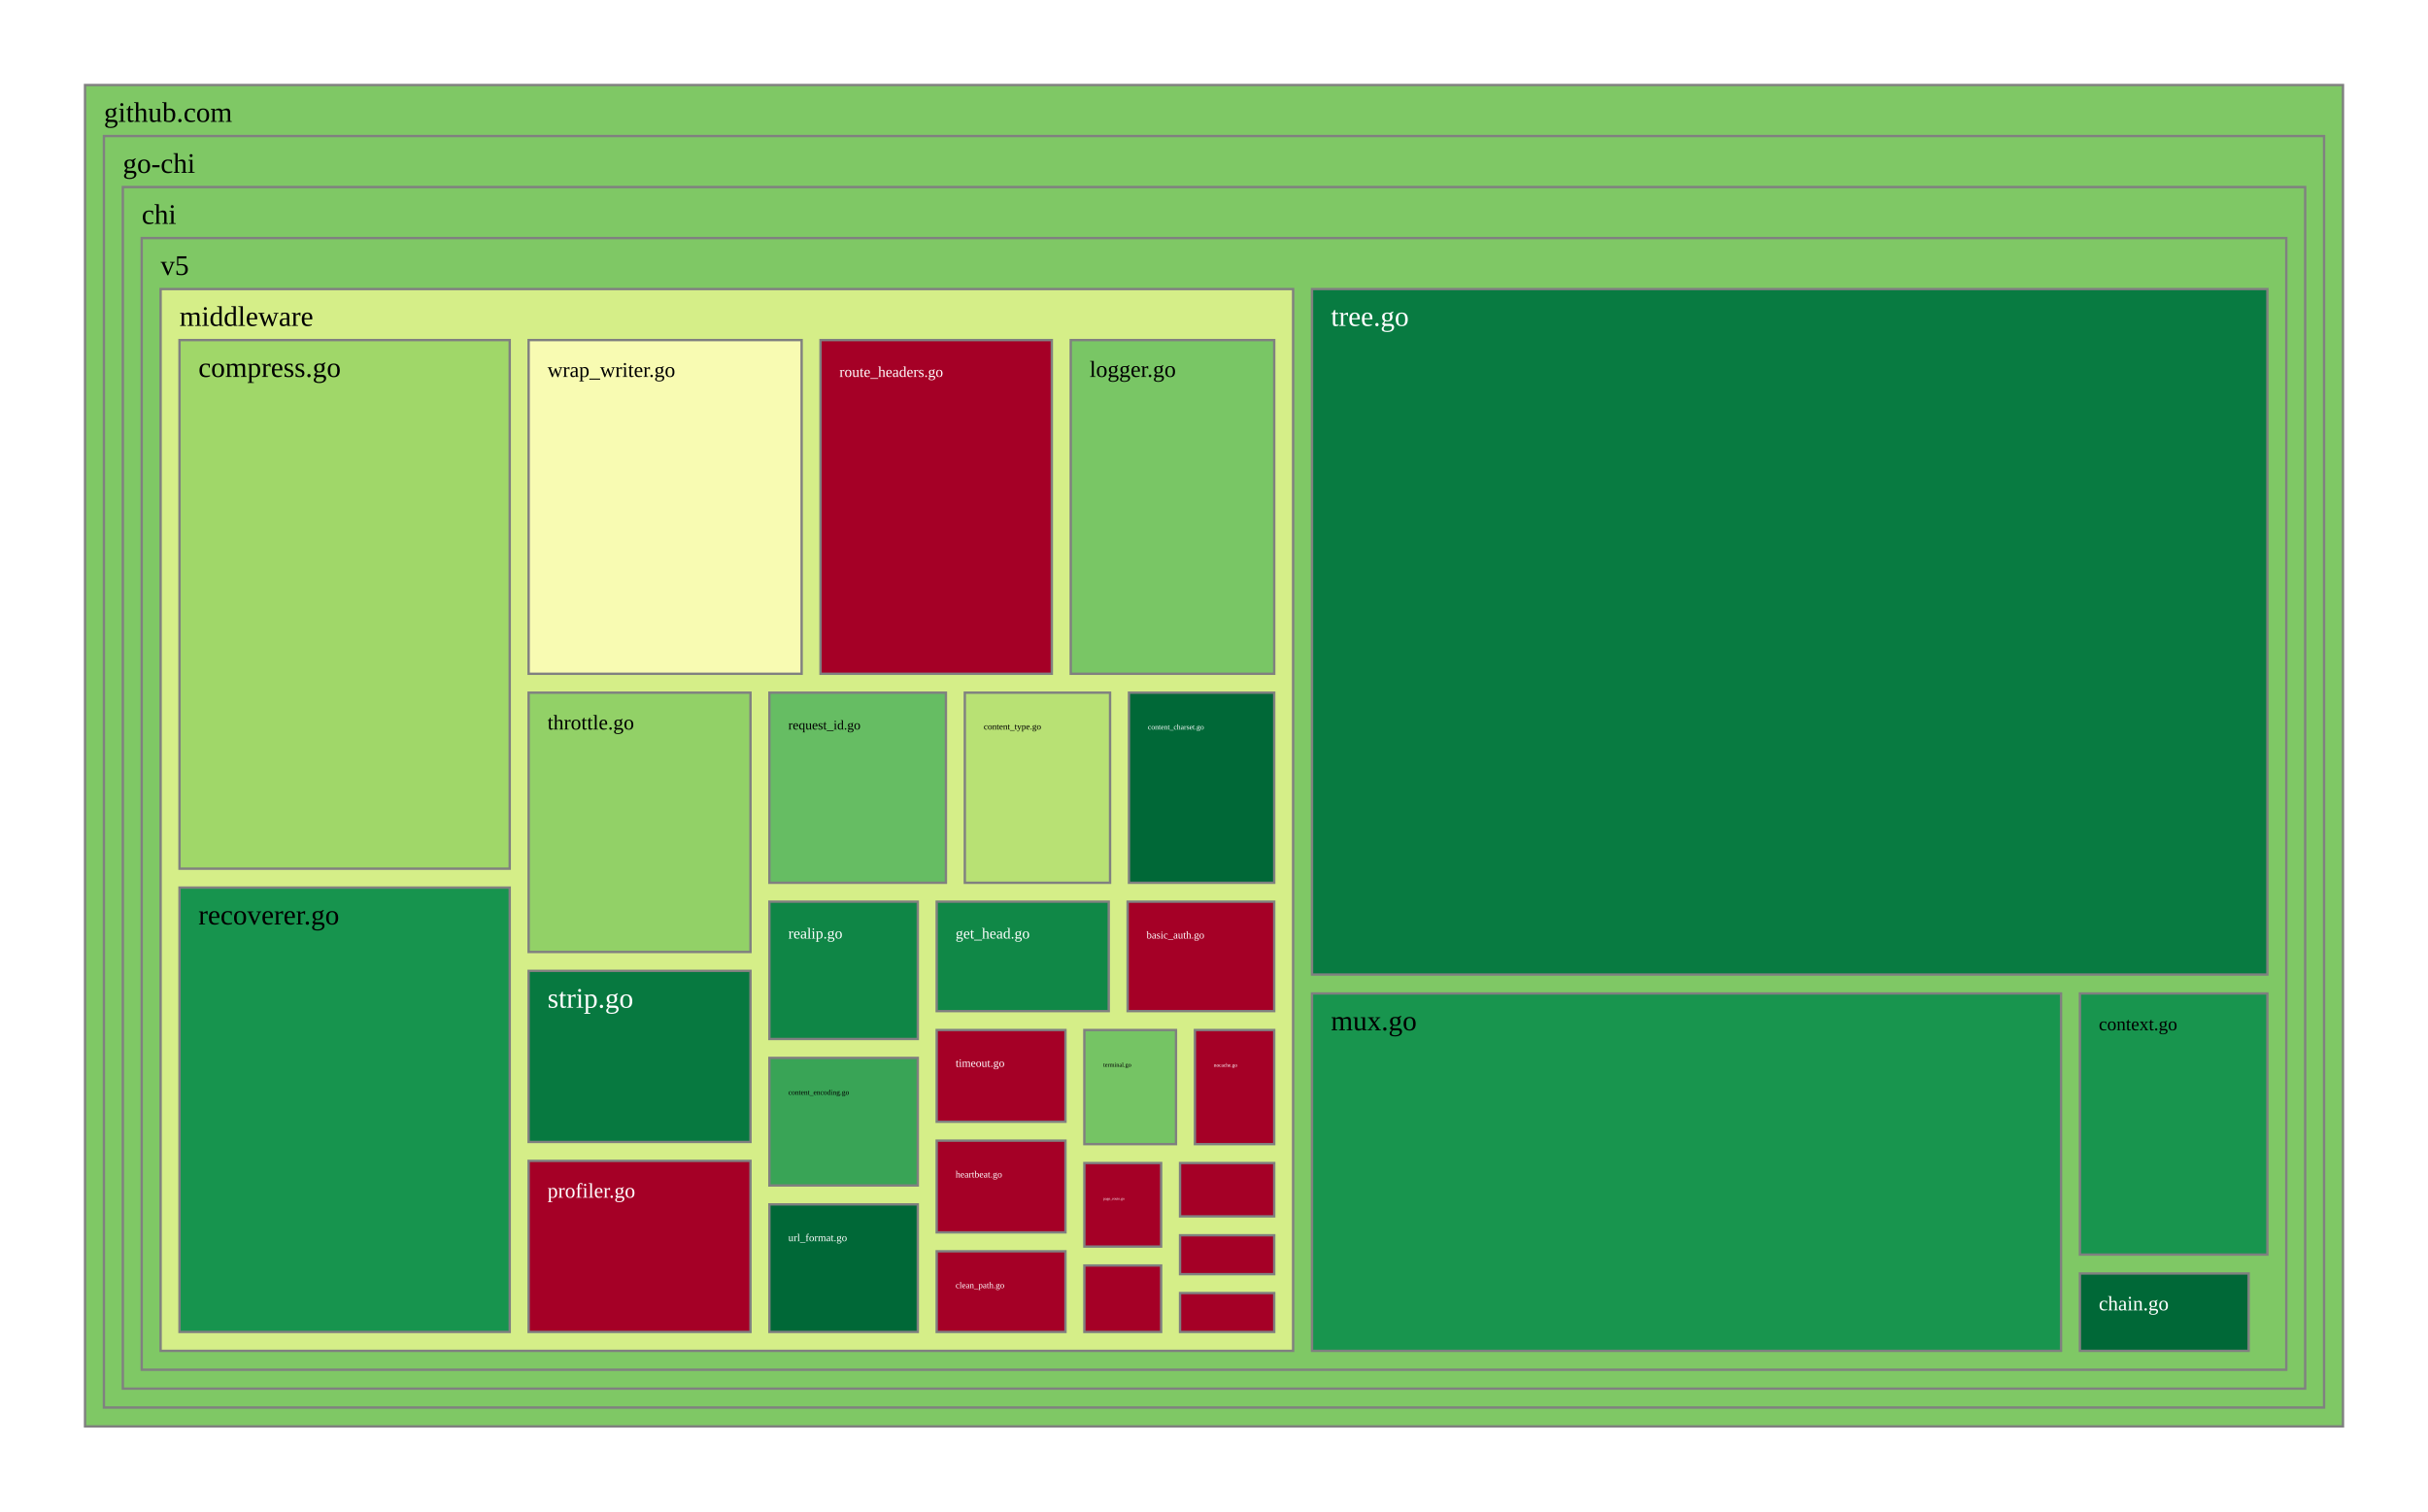
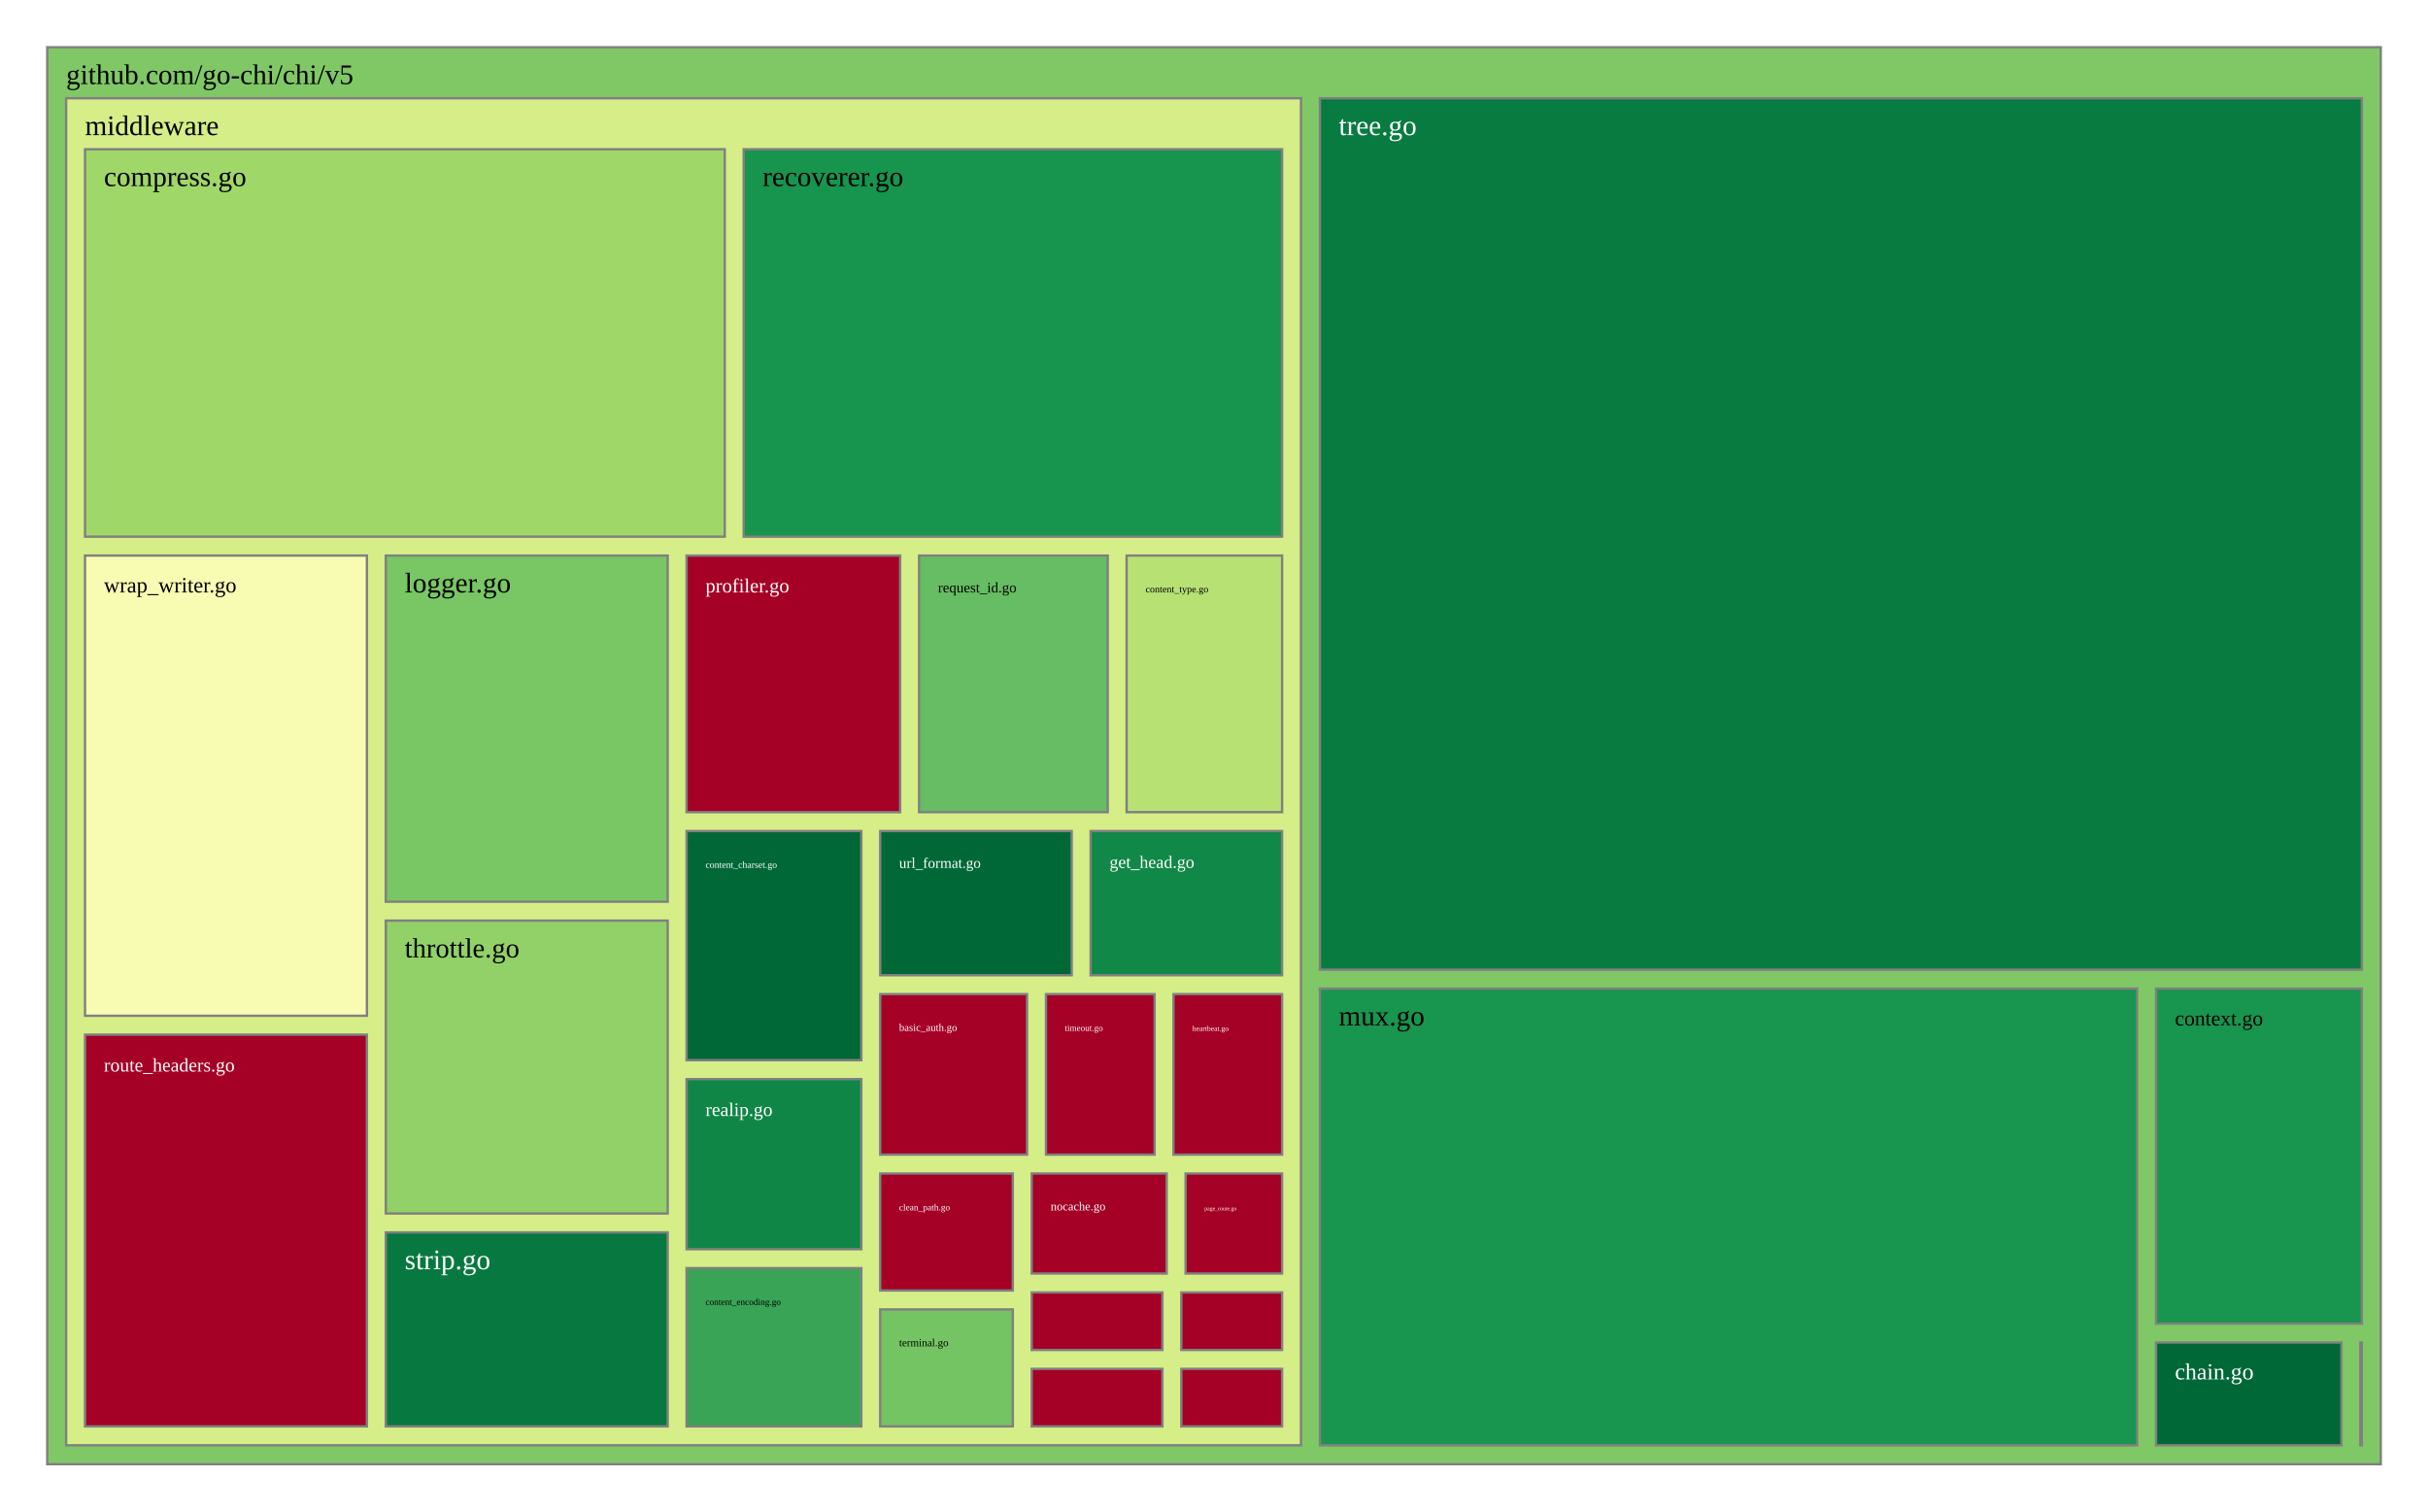
<svg xmlns="http://www.w3.org/2000/svg" viewBox="0 0 1028 640" style="background: white none repeat scroll 0% 0%;">
  <g>
-     <rect x="36" y="36" width="956" height="568" style="fill: rgba(127, 200, 101, 65535);opacity:1;fill-opacity:1;stroke:rgba(128,128,128,65535);stroke-width:1px;stroke-opacity:1;" />
-     <text data-notex="1" text-anchor="start" transform="translate(44,51.6) scale(1)" style="font-family: Open Sans, verdana, arial, sans-serif !important; font-size: 12px; fill: rgb(0, 0, 0, 65535); fill-opacity: 1; white-space: pre;" data-math="N">github.com</text>
+     <rect x="20" y="20" width="988" height="600" style="fill: rgba(127, 200, 101, 65535);opacity:1;fill-opacity:1;stroke:rgba(128,128,128,65535);stroke-width:1px;stroke-opacity:1;" />
+     <text data-notex="1" text-anchor="start" transform="translate(28,35.6) scale(1)" style="font-family: Open Sans, verdana, arial, sans-serif !important; font-size: 12px; fill: rgb(0, 0, 0, 65535); fill-opacity: 1; white-space: pre;" data-math="N">github.com/go-chi/chi/v5</text>
  </g>
  <g>
-     <rect x="44" y="57.6" width="940" height="538.4" style="fill: rgba(127, 200, 101, 65535);opacity:1;fill-opacity:1;stroke:rgba(128,128,128,65535);stroke-width:1px;stroke-opacity:1;" />
-     <text data-notex="1" text-anchor="start" transform="translate(52,73.2) scale(1)" style="font-family: Open Sans, verdana, arial, sans-serif !important; font-size: 12px; fill: rgb(0, 0, 0, 65535); fill-opacity: 1; white-space: pre;" data-math="N">go-chi</text>
+     <rect x="912.856" y="568.48" width="78.494" height="43.52" style="fill: rgba(0, 104, 55, 65535);opacity:1;fill-opacity:1;stroke:rgba(128,128,128,65535);stroke-width:1px;stroke-opacity:1;" />
+     <text data-notex="1" text-anchor="start" transform="translate(920.8563,584.0795) scale(0.813727)" style="font-family: Open Sans, verdana, arial, sans-serif !important; font-size: 12px; fill: rgb(255, 255, 255, 65535); fill-opacity: 1; white-space: pre;" data-math="N">chain.go</text>
  </g>
  <g>
-     <rect x="52" y="79.2" width="924" height="508.8" style="fill: rgba(127, 200, 101, 65535);opacity:1;fill-opacity:1;stroke:rgba(128,128,128,65535);stroke-width:1px;stroke-opacity:1;" />
-     <text data-notex="1" text-anchor="start" transform="translate(60,94.8) scale(1)" style="font-family: Open Sans, verdana, arial, sans-serif !important; font-size: 12px; fill: rgb(0, 0, 0, 65535); fill-opacity: 1; white-space: pre;" data-math="N">chi</text>
+     <rect x="999.351" y="568.48" width="0.649" height="43.52" style="fill: rgba(0, 104, 55, 65535);opacity:1;fill-opacity:1;stroke:rgba(128,128,128,65535);stroke-width:1px;stroke-opacity:1;" />
  </g>
  <g>
-     <rect x="60" y="100.8" width="908" height="479.2" style="fill: rgba(127, 200, 101, 65535);opacity:1;fill-opacity:1;stroke:rgba(128,128,128,65535);stroke-width:1px;stroke-opacity:1;" />
-     <text data-notex="1" text-anchor="start" transform="translate(68,116.4) scale(1)" style="font-family: Open Sans, verdana, arial, sans-serif !important; font-size: 12px; fill: rgb(0, 0, 0, 65535); fill-opacity: 1; white-space: pre;" data-math="N">v5</text>
+     <rect x="912.856" y="418.602" width="87.144" height="141.878" style="fill: rgba(24, 149, 78, 65535);opacity:1;fill-opacity:1;stroke:rgba(128,128,128,65535);stroke-width:1px;stroke-opacity:1;" />
+     <text data-notex="1" text-anchor="start" transform="translate(920.8563,434.2017) scale(0.74108)" style="font-family: Open Sans, verdana, arial, sans-serif !important; font-size: 12px; fill: rgb(0, 0, 0, 65535); fill-opacity: 1; white-space: pre;" data-math="N">context.go</text>
  </g>
  <g>
-     <rect x="880.623" y="539.24" width="71.433" height="32.76" style="fill: rgba(0, 104, 55, 65535);opacity:1;fill-opacity:1;stroke:rgba(128,128,128,65535);stroke-width:1px;stroke-opacity:1;" />
-     <text data-notex="1" text-anchor="start" transform="translate(888.6232,554.8397) scale(0.72179)" style="font-family: Open Sans, verdana, arial, sans-serif !important; font-size: 12px; fill: rgb(255, 255, 255, 65535); fill-opacity: 1; white-space: pre;" data-math="N">chain.go</text>
+     <rect x="28" y="41.6" width="522.833" height="570.4" style="fill: rgba(213, 238, 136, 65535);opacity:1;fill-opacity:1;stroke:rgba(128,128,128,65535);stroke-width:1px;stroke-opacity:1;" />
+     <text data-notex="1" text-anchor="start" transform="translate(36,57.2) scale(1)" style="font-family: Open Sans, verdana, arial, sans-serif !important; font-size: 12px; fill: rgb(0, 0, 0, 65535); fill-opacity: 1; white-space: pre;" data-math="N">middleware</text>
  </g>
  <g>
-     <rect x="880.623" y="420.664" width="79.377" height="110.576" style="fill: rgba(24, 149, 78, 65535);opacity:1;fill-opacity:1;stroke:rgba(128,128,128,65535);stroke-width:1px;stroke-opacity:1;" />
-     <text data-notex="1" text-anchor="start" transform="translate(888.6232,436.2642) scale(0.660175)" style="font-family: Open Sans, verdana, arial, sans-serif !important; font-size: 12px; fill: rgb(0, 0, 0, 65535); fill-opacity: 1; white-space: pre;" data-math="N">context.go</text>
+     <rect x="558.833" y="418.602" width="346.023" height="193.398" style="fill: rgba(24, 149, 78, 65535);opacity:1;fill-opacity:1;stroke:rgba(128,128,128,65535);stroke-width:1px;stroke-opacity:1;" />
+     <text data-notex="1" text-anchor="start" transform="translate(566.8333,434.2017) scale(1)" style="font-family: Open Sans, verdana, arial, sans-serif !important; font-size: 12px; fill: rgb(0, 0, 0, 65535); fill-opacity: 1; white-space: pre;" data-math="N">mux.go</text>
  </g>
  <g>
-     <rect x="68" y="122.4" width="479.5" height="449.6" style="fill: rgba(213, 238, 136, 65535);opacity:1;fill-opacity:1;stroke:rgba(128,128,128,65535);stroke-width:1px;stroke-opacity:1;" />
-     <text data-notex="1" text-anchor="start" transform="translate(76,138) scale(1)" style="font-family: Open Sans, verdana, arial, sans-serif !important; font-size: 12px; fill: rgb(0, 0, 0, 65535); fill-opacity: 1; white-space: pre;" data-math="N">middleware</text>
+     <rect x="558.833" y="41.6" width="441.167" height="369.002" style="fill: rgba(8, 123, 65, 65535);opacity:1;fill-opacity:1;stroke:rgba(128,128,128,65535);stroke-width:1px;stroke-opacity:1;" />
+     <text data-notex="1" text-anchor="start" transform="translate(566.8333,57.2) scale(1)" style="font-family: Open Sans, verdana, arial, sans-serif !important; font-size: 12px; fill: rgb(255, 255, 255, 65535); fill-opacity: 1; white-space: pre;" data-math="N">tree.go</text>
  </g>
  <g>
-     <rect x="555.5" y="420.664" width="317.123" height="151.336" style="fill: rgba(24, 149, 78, 65535);opacity:1;fill-opacity:1;stroke:rgba(128,128,128,65535);stroke-width:1px;stroke-opacity:1;" />
-     <text data-notex="1" text-anchor="start" transform="translate(563.5,436.2642) scale(1)" style="font-family: Open Sans, verdana, arial, sans-serif !important; font-size: 12px; fill: rgb(0, 0, 0, 65535); fill-opacity: 1; white-space: pre;" data-math="N">mux.go</text>
+     <rect x="372.678" y="420.952" width="62.182" height="67.959" style="fill: rgba(165, 0, 38, 65535);opacity:1;fill-opacity:1;stroke:rgba(128,128,128,65535);stroke-width:1px;stroke-opacity:1;" />
+     <text data-notex="1" text-anchor="start" transform="translate(380.6784,436.5523) scale(0.37005)" style="font-family: Open Sans, verdana, arial, sans-serif !important; font-size: 12px; fill: rgb(255, 255, 255, 65535); fill-opacity: 1; white-space: pre;" data-math="N">basic_auth.go</text>
  </g>
  <g>
-     <rect x="555.5" y="122.4" width="404.5" height="290.264" style="fill: rgba(8, 123, 65, 65535);opacity:1;fill-opacity:1;stroke:rgba(128,128,128,65535);stroke-width:1px;stroke-opacity:1;" />
-     <text data-notex="1" text-anchor="start" transform="translate(563.5,138) scale(1)" style="font-family: Open Sans, verdana, arial, sans-serif !important; font-size: 12px; fill: rgb(255, 255, 255, 65535); fill-opacity: 1; white-space: pre;" data-math="N">tree.go</text>
+     <rect x="372.678" y="496.911" width="56.136" height="49.544" style="fill: rgba(165, 0, 38, 65535);opacity:1;fill-opacity:1;stroke:rgba(128,128,128,65535);stroke-width:1px;stroke-opacity:1;" />
+     <text data-notex="1" text-anchor="start" transform="translate(380.6784,512.5111) scale(0.321601)" style="font-family: Open Sans, verdana, arial, sans-serif !important; font-size: 12px; fill: rgb(255, 255, 255, 65535); fill-opacity: 1; white-space: pre;" data-math="N">clean_path.go</text>
  </g>
  <g>
-     <rect x="477.434" y="381.799" width="62.066" height="46.343" style="fill: rgba(165, 0, 38, 65535);opacity:1;fill-opacity:1;stroke:rgba(128,128,128,65535);stroke-width:1px;stroke-opacity:1;" />
-     <text data-notex="1" text-anchor="start" transform="translate(485.4345,397.3987) scale(0.369115)" style="font-family: Open Sans, verdana, arial, sans-serif !important; font-size: 12px; fill: rgb(255, 255, 255, 65535); fill-opacity: 1; white-space: pre;" data-math="N">basic_auth.go</text>
+     <rect x="36" y="63.2" width="270.868" height="164.048" style="fill: rgba(160, 215, 105, 65535);opacity:1;fill-opacity:1;stroke:rgba(128,128,128,65535);stroke-width:1px;stroke-opacity:1;" />
+     <text data-notex="1" text-anchor="start" transform="translate(44,78.8) scale(1)" style="font-family: Open Sans, verdana, arial, sans-serif !important; font-size: 12px; fill: rgb(0, 0, 0, 65535); fill-opacity: 1; white-space: pre;" data-math="N">compress.go</text>
  </g>
  <g>
-     <rect x="396.59" y="529.837" width="54.52" height="34.163" style="fill: rgba(165, 0, 38, 65535);opacity:1;fill-opacity:1;stroke:rgba(128,128,128,65535);stroke-width:1px;stroke-opacity:1;" />
-     <text data-notex="1" text-anchor="start" transform="translate(404.5897,545.4372) scale(0.308654)" style="font-family: Open Sans, verdana, arial, sans-serif !important; font-size: 12px; fill: rgb(255, 255, 255, 65535); fill-opacity: 1; white-space: pre;" data-math="N">clean_path.go</text>
+     <rect x="290.696" y="351.899" width="73.983" height="97.041" style="fill: rgba(0, 104, 55, 65535);opacity:1;fill-opacity:1;stroke:rgba(128,128,128,65535);stroke-width:1px;stroke-opacity:1;" />
+     <text data-notex="1" text-anchor="start" transform="translate(298.6956,367.499) scale(0.335549)" style="font-family: Open Sans, verdana, arial, sans-serif !important; font-size: 12px; fill: rgb(255, 255, 255, 65535); fill-opacity: 1; white-space: pre;" data-math="N">content_charset.go</text>
  </g>
  <g>
-     <rect x="76" y="144" width="139.814" height="223.833" style="fill: rgba(160, 215, 105, 65535);opacity:1;fill-opacity:1;stroke:rgba(128,128,128,65535);stroke-width:1px;stroke-opacity:1;" />
-     <text data-notex="1" text-anchor="start" transform="translate(84,159.6) scale(1)" style="font-family: Open Sans, verdana, arial, sans-serif !important; font-size: 12px; fill: rgb(0, 0, 0, 65535); fill-opacity: 1; white-space: pre;" data-math="N">compress.go</text>
+     <rect x="290.696" y="536.971" width="73.983" height="67.029" style="fill: rgba(57, 164, 86, 65535);opacity:1;fill-opacity:1;stroke:rgba(128,128,128,65535);stroke-width:1px;stroke-opacity:1;" />
+     <text data-notex="1" text-anchor="start" transform="translate(298.6956,552.5709) scale(0.317888)" style="font-family: Open Sans, verdana, arial, sans-serif !important; font-size: 12px; fill: rgb(0, 0, 0, 65535); fill-opacity: 1; white-space: pre;" data-math="N">content_encoding.go</text>
  </g>
  <g>
-     <rect x="477.998" y="293.302" width="61.502" height="80.496" style="fill: rgba(0, 104, 55, 65535);opacity:1;fill-opacity:1;stroke:rgba(128,128,128,65535);stroke-width:1px;stroke-opacity:1;" />
-     <text data-notex="1" text-anchor="start" transform="translate(485.9976,308.9023) scale(0.263324)" style="font-family: Open Sans, verdana, arial, sans-serif !important; font-size: 12px; fill: rgb(255, 255, 255, 65535); fill-opacity: 1; white-space: pre;" data-math="N">content_charset.go</text>
+     <rect x="477.01" y="235.248" width="65.823" height="108.651" style="fill: rgba(184, 225, 116, 65535);opacity:1;fill-opacity:1;stroke:rgba(128,128,128,65535);stroke-width:1px;stroke-opacity:1;" />
+     <text data-notex="1" text-anchor="start" transform="translate(485.0105,250.8476) scale(0.345992)" style="font-family: Open Sans, verdana, arial, sans-serif !important; font-size: 12px; fill: rgb(0, 0, 0, 65535); fill-opacity: 1; white-space: pre;" data-math="N">content_type.go</text>
  </g>
  <g>
-     <rect x="325.754" y="447.956" width="62.835" height="54.022" style="fill: rgba(57, 164, 86, 65535);opacity:1;fill-opacity:1;stroke:rgba(128,128,128,65535);stroke-width:1px;stroke-opacity:1;" />
-     <text data-notex="1" text-anchor="start" transform="translate(333.7542,463.5557) scale(0.256773)" style="font-family: Open Sans, verdana, arial, sans-serif !important; font-size: 12px; fill: rgb(0, 0, 0, 65535); fill-opacity: 1; white-space: pre;" data-math="N">content_encoding.go</text>
+     <rect x="461.756" y="351.899" width="81.077" height="61.053" style="fill: rgba(16, 136, 71, 65535);opacity:1;fill-opacity:1;stroke:rgba(128,128,128,65535);stroke-width:1px;stroke-opacity:1;" />
+     <text data-notex="1" text-anchor="start" transform="translate(469.7559,367.499) scale(0.616264)" style="font-family: Open Sans, verdana, arial, sans-serif !important; font-size: 12px; fill: rgb(255, 255, 255, 65535); fill-opacity: 1; white-space: pre;" data-math="N">get_head.go</text>
  </g>
  <g>
-     <rect x="408.495" y="293.302" width="61.502" height="80.496" style="fill: rgba(184, 225, 116, 65535);opacity:1;fill-opacity:1;stroke:rgba(128,128,128,65535);stroke-width:1px;stroke-opacity:1;" />
-     <text data-notex="1" text-anchor="start" transform="translate(416.4952,308.9023) scale(0.315989)" style="font-family: Open Sans, verdana, arial, sans-serif !important; font-size: 12px; fill: rgb(0, 0, 0, 65535); fill-opacity: 1; white-space: pre;" data-math="N">content_type.go</text>
+     <rect x="496.847" y="420.952" width="45.986" height="67.959" style="fill: rgba(165, 0, 38, 65535);opacity:1;fill-opacity:1;stroke:rgba(128,128,128,65535);stroke-width:1px;stroke-opacity:1;" />
+     <text data-notex="1" text-anchor="start" transform="translate(504.847,436.5523) scale(0.260298)" style="font-family: Open Sans, verdana, arial, sans-serif !important; font-size: 12px; fill: rgb(255, 255, 255, 65535); fill-opacity: 1; white-space: pre;" data-math="N">heartbeat.go</text>
  </g>
  <g>
-     <rect x="396.59" y="381.799" width="72.845" height="46.343" style="fill: rgba(16, 136, 71, 65535);opacity:1;fill-opacity:1;stroke:rgba(128,128,128,65535);stroke-width:1px;stroke-opacity:1;" />
-     <text data-notex="1" text-anchor="start" transform="translate(404.5897,397.3987) scale(0.538303)" style="font-family: Open Sans, verdana, arial, sans-serif !important; font-size: 12px; fill: rgb(255, 255, 255, 65535); fill-opacity: 1; white-space: pre;" data-math="N">get_head.go</text>
+     <rect x="163.348" y="235.248" width="119.348" height="146.565" style="fill: rgba(121, 198, 101, 65535);opacity:1;fill-opacity:1;stroke:rgba(128,128,128,65535);stroke-width:1px;stroke-opacity:1;" />
+     <text data-notex="1" text-anchor="start" transform="translate(171.3478,250.8476) scale(1)" style="font-family: Open Sans, verdana, arial, sans-serif !important; font-size: 12px; fill: rgb(0, 0, 0, 65535); fill-opacity: 1; white-space: pre;" data-math="N">logger.go</text>
  </g>
  <g>
-     <rect x="396.59" y="482.99" width="54.52" height="38.848" style="fill: rgba(165, 0, 38, 65535);opacity:1;fill-opacity:1;stroke:rgba(128,128,128,65535);stroke-width:1px;stroke-opacity:1;" />
-     <text data-notex="1" text-anchor="start" transform="translate(404.5897,498.5896) scale(0.334375)" style="font-family: Open Sans, verdana, arial, sans-serif !important; font-size: 12px; fill: rgb(255, 255, 255, 65535); fill-opacity: 1; white-space: pre;" data-math="N">heartbeat.go</text>
+     <rect x="436.814" y="579.631" width="55.344" height="24.369" style="fill: rgba(165, 0, 38, 65535);opacity:1;fill-opacity:1;stroke:rgba(128,128,128,65535);stroke-width:1px;stroke-opacity:1;" />
  </g>
  <g>
-     <rect x="453.337" y="144" width="86.163" height="141.302" style="fill: rgba(121, 198, 101, 65535);opacity:1;fill-opacity:1;stroke:rgba(128,128,128,65535);stroke-width:1px;stroke-opacity:1;" />
-     <text data-notex="1" text-anchor="start" transform="translate(461.3369,159.6) scale(0.812073)" style="font-family: Open Sans, verdana, arial, sans-serif !important; font-size: 12px; fill: rgb(0, 0, 0, 65535); fill-opacity: 1; white-space: pre;" data-math="N">logger.go</text>
+     <rect x="500.158" y="547.262" width="42.675" height="24.369" style="fill: rgba(165, 0, 38, 65535);opacity:1;fill-opacity:1;stroke:rgba(128,128,128,65535);stroke-width:1px;stroke-opacity:1;" />
  </g>
  <g>
-     <rect x="499.622" y="492.473" width="39.878" height="22.587" style="fill: rgba(165, 0, 38, 65535);opacity:1;fill-opacity:1;stroke:rgba(128,128,128,65535);stroke-width:1px;stroke-opacity:1;" />
+     <rect x="436.814" y="496.911" width="57.154" height="42.351" style="fill: rgba(165, 0, 38, 65535);opacity:1;fill-opacity:1;stroke:rgba(128,128,128,65535);stroke-width:1px;stroke-opacity:1;" />
+     <text data-notex="1" text-anchor="start" transform="translate(444.8142,512.5111) scale(0.428686)" style="font-family: Open Sans, verdana, arial, sans-serif !important; font-size: 12px; fill: rgb(255, 255, 255, 65535); fill-opacity: 1; white-space: pre;" data-math="N">nocache.go</text>
  </g>
  <g>
-     <rect x="499.622" y="523.061" width="39.878" height="16.47" style="fill: rgba(165, 0, 38, 65535);opacity:1;fill-opacity:1;stroke:rgba(128,128,128,65535);stroke-width:1px;stroke-opacity:1;" />
+     <rect x="501.968" y="496.911" width="40.865" height="42.351" style="fill: rgba(165, 0, 38, 65535);opacity:1;fill-opacity:1;stroke:rgba(128,128,128,65535);stroke-width:1px;stroke-opacity:1;" />
+     <text data-notex="1" text-anchor="start" transform="translate(509.968,512.5111) scale(0.199242)" style="font-family: Open Sans, verdana, arial, sans-serif !important; font-size: 12px; fill: rgb(255, 255, 255, 65535); fill-opacity: 1; white-space: pre;" data-math="N">page_route.go</text>
  </g>
  <g>
-     <rect x="505.905" y="436.142" width="33.595" height="48.331" style="fill: rgba(165, 0, 38, 65535);opacity:1;fill-opacity:1;stroke:rgba(128,128,128,65535);stroke-width:1px;stroke-opacity:1;" />
-     <text data-notex="1" text-anchor="start" transform="translate(513.9046,451.742) scale(0.183286)" style="font-family: Open Sans, verdana, arial, sans-serif !important; font-size: 12px; fill: rgb(255, 255, 255, 65535); fill-opacity: 1; white-space: pre;" data-math="N">nocache.go</text>
+     <rect x="500.158" y="579.631" width="42.675" height="24.369" style="fill: rgba(165, 0, 38, 65535);opacity:1;fill-opacity:1;stroke:rgba(128,128,128,65535);stroke-width:1px;stroke-opacity:1;" />
  </g>
  <g>
-     <rect x="459.11" y="492.473" width="32.512" height="35.378" style="fill: rgba(165, 0, 38, 65535);opacity:1;fill-opacity:1;stroke:rgba(128,128,128,65535);stroke-width:1px;stroke-opacity:1;" />
-     <text data-notex="1" text-anchor="start" transform="translate(467.1097,508.0733) scale(0.13231)" style="font-family: Open Sans, verdana, arial, sans-serif !important; font-size: 12px; fill: rgb(255, 255, 255, 65535); fill-opacity: 1; white-space: pre;" data-math="N">page_route.go</text>
+     <rect x="290.696" y="235.248" width="90.431" height="108.651" style="fill: rgba(165, 0, 38, 65535);opacity:1;fill-opacity:1;stroke:rgba(128,128,128,65535);stroke-width:1px;stroke-opacity:1;" />
+     <text data-notex="1" text-anchor="start" transform="translate(298.6956,250.8476) scale(0.704834)" style="font-family: Open Sans, verdana, arial, sans-serif !important; font-size: 12px; fill: rgb(255, 255, 255, 65535); fill-opacity: 1; white-space: pre;" data-math="N">profiler.go</text>
  </g>
  <g>
-     <rect x="499.622" y="547.53" width="39.878" height="16.47" style="fill: rgba(165, 0, 38, 65535);opacity:1;fill-opacity:1;stroke:rgba(128,128,128,65535);stroke-width:1px;stroke-opacity:1;" />
+     <rect x="290.696" y="456.94" width="73.983" height="72.031" style="fill: rgba(15, 134, 70, 65535);opacity:1;fill-opacity:1;stroke:rgba(128,128,128,65535);stroke-width:1px;stroke-opacity:1;" />
+     <text data-notex="1" text-anchor="start" transform="translate(298.6956,472.5398) scale(0.671097)" style="font-family: Open Sans, verdana, arial, sans-serif !important; font-size: 12px; fill: rgb(255, 255, 255, 65535); fill-opacity: 1; white-space: pre;" data-math="N">realip.go</text>
  </g>
  <g>
-     <rect x="223.814" y="491.551" width="93.94" height="72.449" style="fill: rgba(165, 0, 38, 65535);opacity:1;fill-opacity:1;stroke:rgba(128,128,128,65535);stroke-width:1px;stroke-opacity:1;" />
-     <text data-notex="1" text-anchor="start" transform="translate(231.8142,507.1512) scale(0.738068)" style="font-family: Open Sans, verdana, arial, sans-serif !important; font-size: 12px; fill: rgb(255, 255, 255, 65535); fill-opacity: 1; white-space: pre;" data-math="N">profiler.go</text>
+     <rect x="314.868" y="63.2" width="227.965" height="164.048" style="fill: rgba(23, 148, 78, 65535);opacity:1;fill-opacity:1;stroke:rgba(128,128,128,65535);stroke-width:1px;stroke-opacity:1;" />
+     <text data-notex="1" text-anchor="start" transform="translate(322.8681,78.8) scale(1)" style="font-family: Open Sans, verdana, arial, sans-serif !important; font-size: 12px; fill: rgb(0, 0, 0, 65535); fill-opacity: 1; white-space: pre;" data-math="N">recoverer.go</text>
  </g>
  <g>
-     <rect x="325.754" y="381.799" width="62.835" height="58.157" style="fill: rgba(15, 134, 70, 65535);opacity:1;fill-opacity:1;stroke:rgba(128,128,128,65535);stroke-width:1px;stroke-opacity:1;" />
-     <text data-notex="1" text-anchor="start" transform="translate(333.7542,397.3987) scale(0.542077)" style="font-family: Open Sans, verdana, arial, sans-serif !important; font-size: 12px; fill: rgb(255, 255, 255, 65535); fill-opacity: 1; white-space: pre;" data-math="N">realip.go</text>
+     <rect x="389.126" y="235.248" width="79.884" height="108.651" style="fill: rgba(102, 189, 99, 65535);opacity:1;fill-opacity:1;stroke:rgba(128,128,128,65535);stroke-width:1px;stroke-opacity:1;" />
+     <text data-notex="1" text-anchor="start" transform="translate(397.1261,250.8476) scale(0.511894)" style="font-family: Open Sans, verdana, arial, sans-serif !important; font-size: 12px; fill: rgb(0, 0, 0, 65535); fill-opacity: 1; white-space: pre;" data-math="N">request_id.go</text>
  </g>
  <g>
-     <rect x="76" y="375.833" width="139.814" height="188.167" style="fill: rgba(23, 148, 78, 65535);opacity:1;fill-opacity:1;stroke:rgba(128,128,128,65535);stroke-width:1px;stroke-opacity:1;" />
-     <text data-notex="1" text-anchor="start" transform="translate(84,391.4333) scale(1)" style="font-family: Open Sans, verdana, arial, sans-serif !important; font-size: 12px; fill: rgb(0, 0, 0, 65535); fill-opacity: 1; white-space: pre;" data-math="N">recoverer.go</text>
+     <rect x="36" y="438.114" width="119.348" height="165.886" style="fill: rgba(165, 0, 38, 65535);opacity:1;fill-opacity:1;stroke:rgba(128,128,128,65535);stroke-width:1px;stroke-opacity:1;" />
+     <text data-notex="1" text-anchor="start" transform="translate(44,453.7143) scale(0.672837)" style="font-family: Open Sans, verdana, arial, sans-serif !important; font-size: 12px; fill: rgb(255, 255, 255, 65535); fill-opacity: 1; white-space: pre;" data-math="N">route_headers.go</text>
  </g>
  <g>
-     <rect x="325.754" y="293.302" width="74.741" height="80.496" style="fill: rgba(102, 189, 99, 65535);opacity:1;fill-opacity:1;stroke:rgba(128,128,128,65535);stroke-width:1px;stroke-opacity:1;" />
-     <text data-notex="1" text-anchor="start" transform="translate(333.7542,308.9023) scale(0.470681)" style="font-family: Open Sans, verdana, arial, sans-serif !important; font-size: 12px; fill: rgb(0, 0, 0, 65535); fill-opacity: 1; white-space: pre;" data-math="N">request_id.go</text>
+     <rect x="163.348" y="521.837" width="119.348" height="82.163" style="fill: rgba(7, 121, 64, 65535);opacity:1;fill-opacity:1;stroke:rgba(128,128,128,65535);stroke-width:1px;stroke-opacity:1;" />
+     <text data-notex="1" text-anchor="start" transform="translate(171.3478,537.437) scale(1)" style="font-family: Open Sans, verdana, arial, sans-serif !important; font-size: 12px; fill: rgb(255, 255, 255, 65535); fill-opacity: 1; white-space: pre;" data-math="N">strip.go</text>
  </g>
  <g>
-     <rect x="347.403" y="144" width="97.934" height="141.302" style="fill: rgba(165, 0, 38, 65535);opacity:1;fill-opacity:1;stroke:rgba(128,128,128,65535);stroke-width:1px;stroke-opacity:1;" />
-     <text data-notex="1" text-anchor="start" transform="translate(355.4033,159.6) scale(0.533421)" style="font-family: Open Sans, verdana, arial, sans-serif !important; font-size: 12px; fill: rgb(255, 255, 255, 65535); fill-opacity: 1; white-space: pre;" data-math="N">route_headers.go</text>
+     <rect x="372.678" y="554.456" width="56.136" height="49.544" style="fill: rgba(117, 196, 100, 65535);opacity:1;fill-opacity:1;stroke:rgba(128,128,128,65535);stroke-width:1px;stroke-opacity:1;" />
+     <text data-notex="1" text-anchor="start" transform="translate(380.6784,570.0555) scale(0.380074)" style="font-family: Open Sans, verdana, arial, sans-serif !important; font-size: 12px; fill: rgb(0, 0, 0, 65535); fill-opacity: 1; white-space: pre;" data-math="N">terminal.go</text>
  </g>
  <g>
-     <rect x="223.814" y="411.102" width="93.94" height="72.449" style="fill: rgba(7, 121, 64, 65535);opacity:1;fill-opacity:1;stroke:rgba(128,128,128,65535);stroke-width:1px;stroke-opacity:1;" />
-     <text data-notex="1" text-anchor="start" transform="translate(231.8142,426.7024) scale(1)" style="font-family: Open Sans, verdana, arial, sans-serif !important; font-size: 12px; fill: rgb(255, 255, 255, 65535); fill-opacity: 1; white-space: pre;" data-math="N">strip.go</text>
+     <rect x="163.348" y="389.813" width="119.348" height="124.024" style="fill: rgba(146, 209, 103, 65535);opacity:1;fill-opacity:1;stroke:rgba(128,128,128,65535);stroke-width:1px;stroke-opacity:1;" />
+     <text data-notex="1" text-anchor="start" transform="translate(171.3478,405.4127) scale(0.978672)" style="font-family: Open Sans, verdana, arial, sans-serif !important; font-size: 12px; fill: rgb(0, 0, 0, 65535); fill-opacity: 1; white-space: pre;" data-math="N">throttle.go</text>
  </g>
  <g>
-     <rect x="459.11" y="436.142" width="38.795" height="48.331" style="fill: rgba(117, 196, 100, 65535);opacity:1;fill-opacity:1;stroke:rgba(128,128,128,65535);stroke-width:1px;stroke-opacity:1;" />
-     <text data-notex="1" text-anchor="start" transform="translate(467.1097,451.742) scale(0.215861)" style="font-family: Open Sans, verdana, arial, sans-serif !important; font-size: 12px; fill: rgb(0, 0, 0, 65535); fill-opacity: 1; white-space: pre;" data-math="N">terminal.go</text>
+     <rect x="442.861" y="420.952" width="45.986" height="67.959" style="fill: rgba(165, 0, 38, 65535);opacity:1;fill-opacity:1;stroke:rgba(128,128,128,65535);stroke-width:1px;stroke-opacity:1;" />
+     <text data-notex="1" text-anchor="start" transform="translate(450.8606,436.5523) scale(0.312358)" style="font-family: Open Sans, verdana, arial, sans-serif !important; font-size: 12px; fill: rgb(255, 255, 255, 65535); fill-opacity: 1; white-space: pre;" data-math="N">timeout.go</text>
  </g>
  <g>
-     <rect x="223.814" y="293.302" width="93.94" height="109.8" style="fill: rgba(146, 209, 103, 65535);opacity:1;fill-opacity:1;stroke:rgba(128,128,128,65535);stroke-width:1px;stroke-opacity:1;" />
-     <text data-notex="1" text-anchor="start" transform="translate(231.8142,308.9023) scale(0.738068)" style="font-family: Open Sans, verdana, arial, sans-serif !important; font-size: 12px; fill: rgb(0, 0, 0, 65535); fill-opacity: 1; white-space: pre;" data-math="N">throttle.go</text>
+     <rect x="372.678" y="351.899" width="81.077" height="61.053" style="fill: rgba(0, 104, 55, 65535);opacity:1;fill-opacity:1;stroke:rgba(128,128,128,65535);stroke-width:1px;stroke-opacity:1;" />
+     <text data-notex="1" text-anchor="start" transform="translate(380.6784,367.499) scale(0.521454)" style="font-family: Open Sans, verdana, arial, sans-serif !important; font-size: 12px; fill: rgb(255, 255, 255, 65535); fill-opacity: 1; white-space: pre;" data-math="N">url_format.go</text>
  </g>
  <g>
-     <rect x="396.59" y="436.142" width="54.52" height="38.848" style="fill: rgba(165, 0, 38, 65535);opacity:1;fill-opacity:1;stroke:rgba(128,128,128,65535);stroke-width:1px;stroke-opacity:1;" />
-     <text data-notex="1" text-anchor="start" transform="translate(404.5897,451.742) scale(0.40125)" style="font-family: Open Sans, verdana, arial, sans-serif !important; font-size: 12px; fill: rgb(255, 255, 255, 65535); fill-opacity: 1; white-space: pre;" data-math="N">timeout.go</text>
+     <rect x="436.814" y="547.262" width="55.344" height="24.369" style="fill: rgba(165, 0, 38, 65535);opacity:1;fill-opacity:1;stroke:rgba(128,128,128,65535);stroke-width:1px;stroke-opacity:1;" />
  </g>
  <g>
-     <rect x="325.754" y="509.978" width="62.835" height="54.022" style="fill: rgba(0, 104, 55, 65535);opacity:1;fill-opacity:1;stroke:rgba(128,128,128,65535);stroke-width:1px;stroke-opacity:1;" />
-     <text data-notex="1" text-anchor="start" transform="translate(333.7542,525.5779) scale(0.375284)" style="font-family: Open Sans, verdana, arial, sans-serif !important; font-size: 12px; fill: rgb(255, 255, 255, 65535); fill-opacity: 1; white-space: pre;" data-math="N">url_format.go</text>
-   </g>
-   <g>
-     <rect x="459.11" y="535.852" width="32.512" height="28.148" style="fill: rgba(165, 0, 38, 65535);opacity:1;fill-opacity:1;stroke:rgba(128,128,128,65535);stroke-width:1px;stroke-opacity:1;" />
-   </g>
-   <g>
-     <rect x="223.814" y="144" width="115.589" height="141.302" style="fill: rgba(248, 251, 178, 65535);opacity:1;fill-opacity:1;stroke:rgba(128,128,128,65535);stroke-width:1px;stroke-opacity:1;" />
-     <text data-notex="1" text-anchor="start" transform="translate(231.8142,159.6) scale(0.74099)" style="font-family: Open Sans, verdana, arial, sans-serif !important; font-size: 12px; fill: rgb(0, 0, 0, 65535); fill-opacity: 1; white-space: pre;" data-math="N">wrap_writer.go</text>
+     <rect x="36" y="235.248" width="119.348" height="194.867" style="fill: rgba(248, 251, 178, 65535);opacity:1;fill-opacity:1;stroke:rgba(128,128,128,65535);stroke-width:1px;stroke-opacity:1;" />
+     <text data-notex="1" text-anchor="start" transform="translate(44,250.8476) scale(0.768957)" style="font-family: Open Sans, verdana, arial, sans-serif !important; font-size: 12px; fill: rgb(0, 0, 0, 65535); fill-opacity: 1; white-space: pre;" data-math="N">wrap_writer.go</text>
  </g>
</svg>
